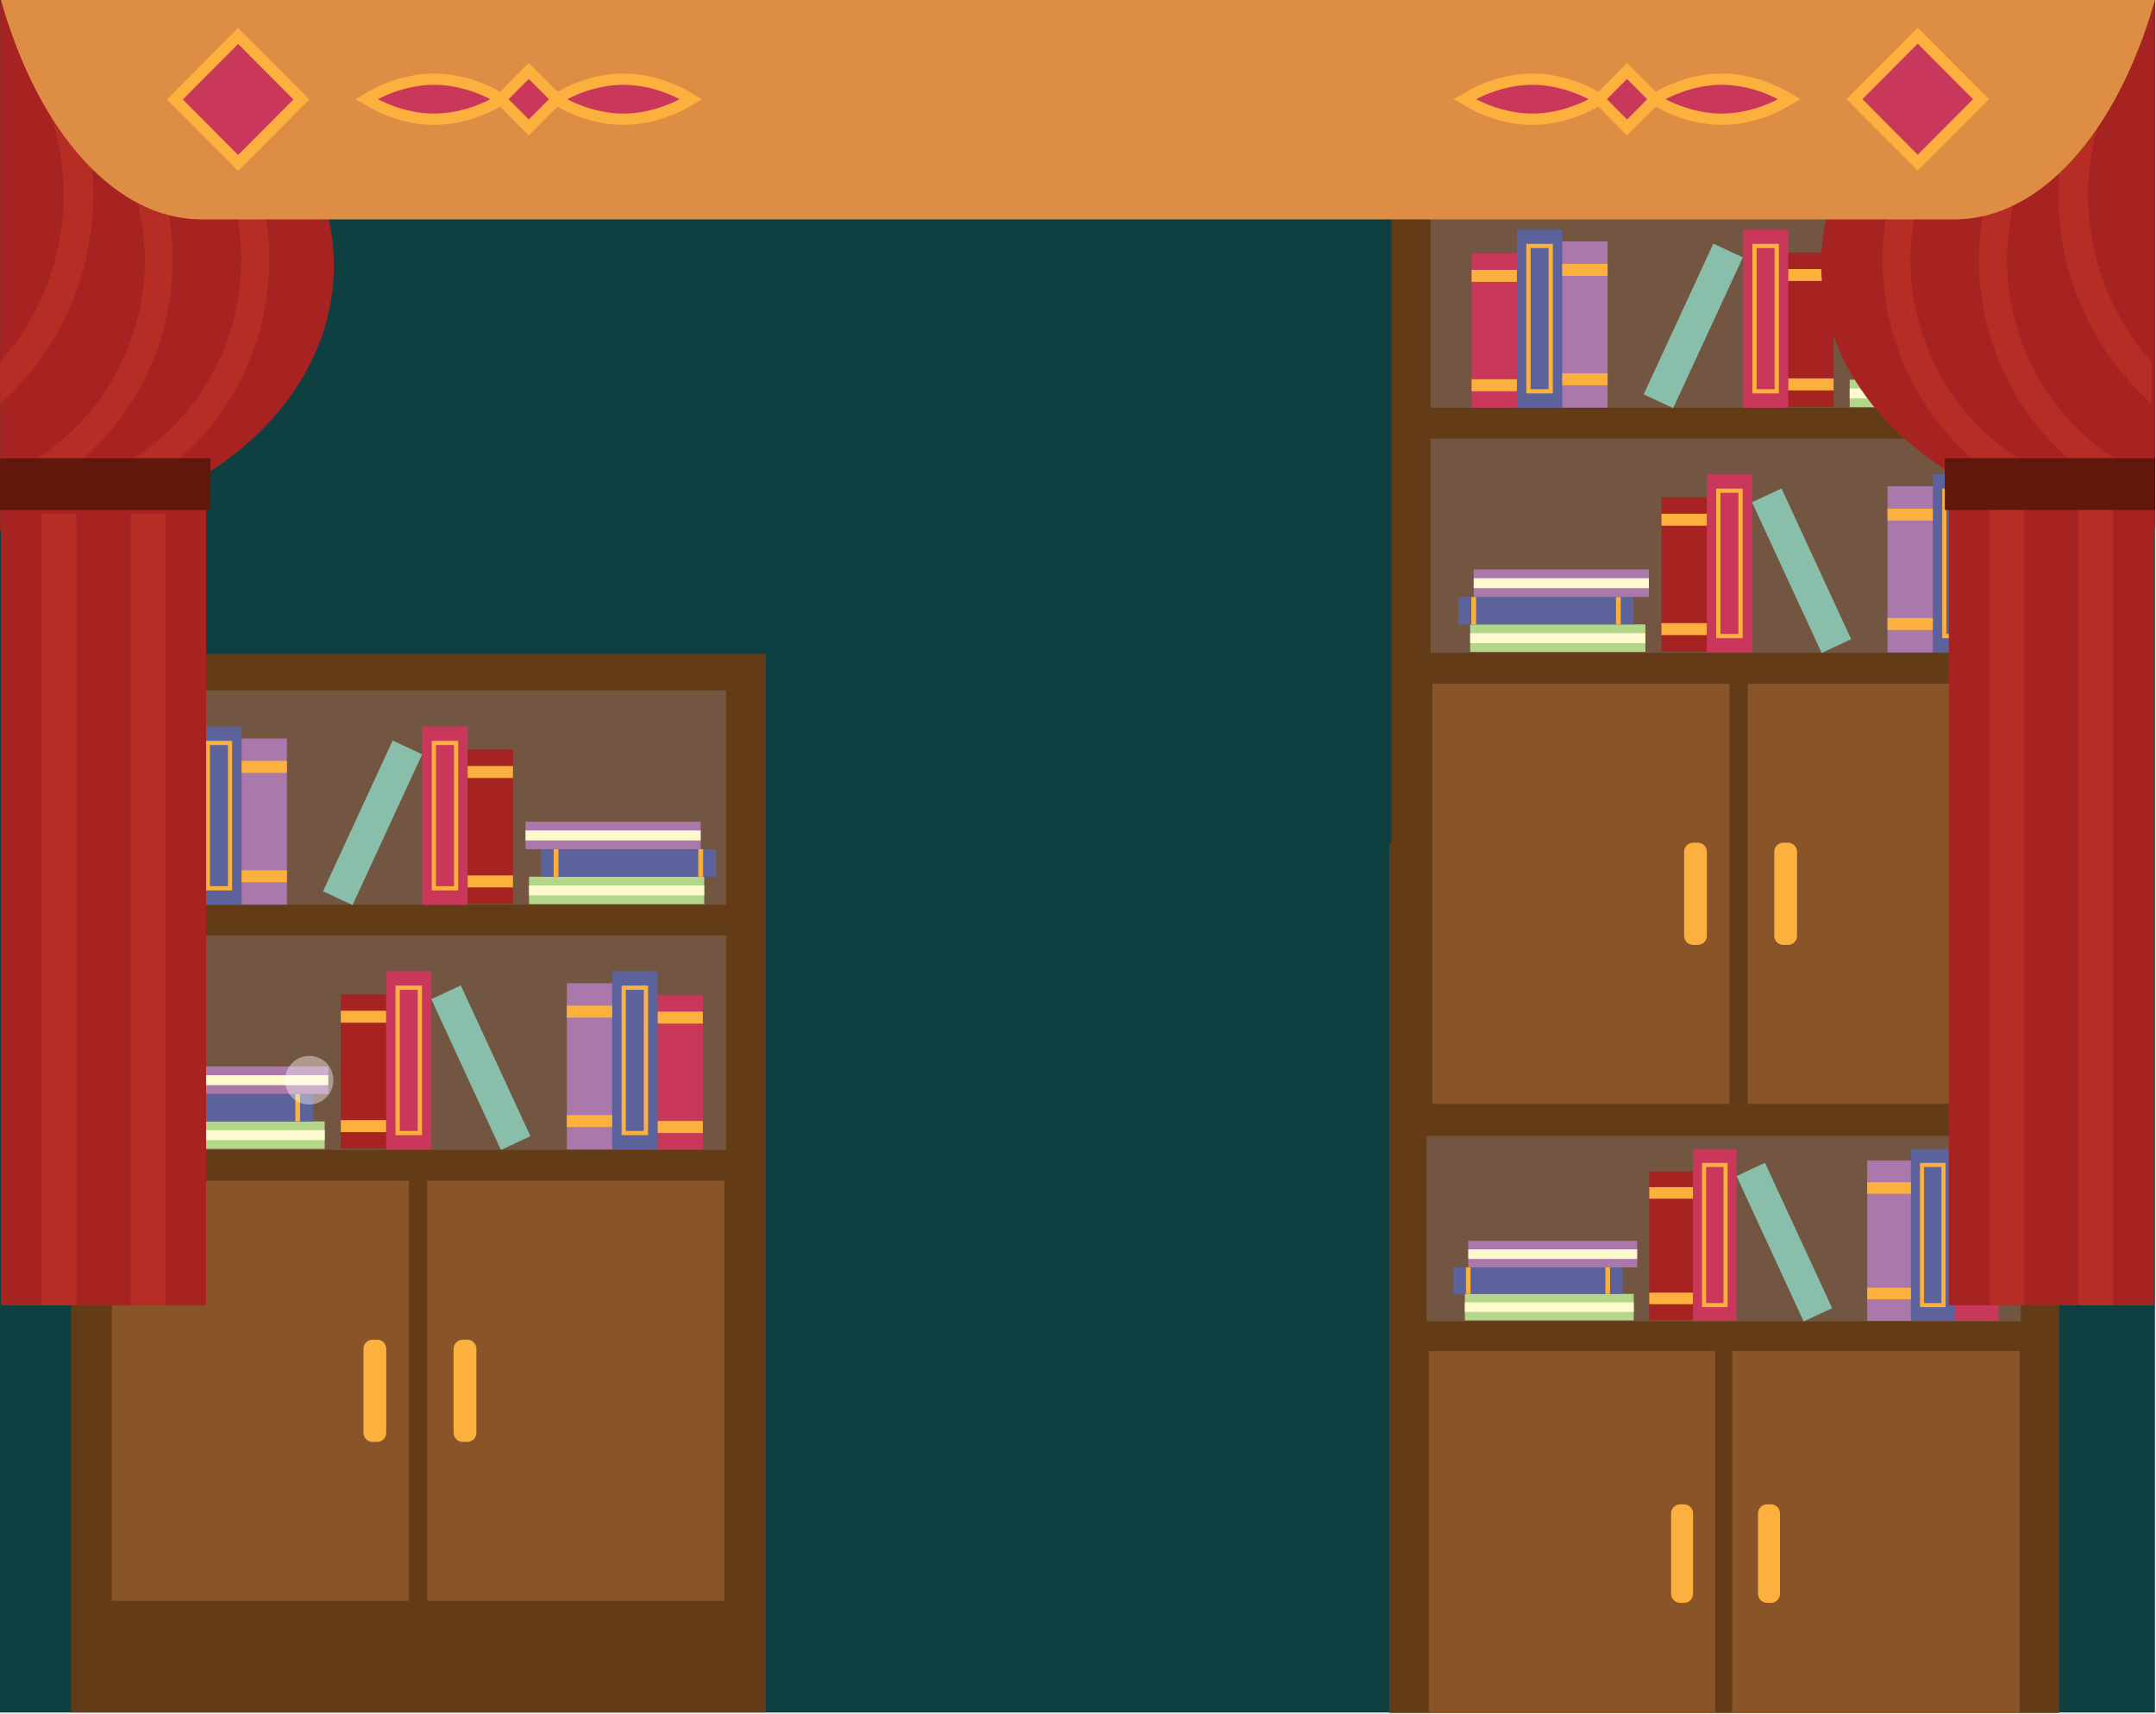
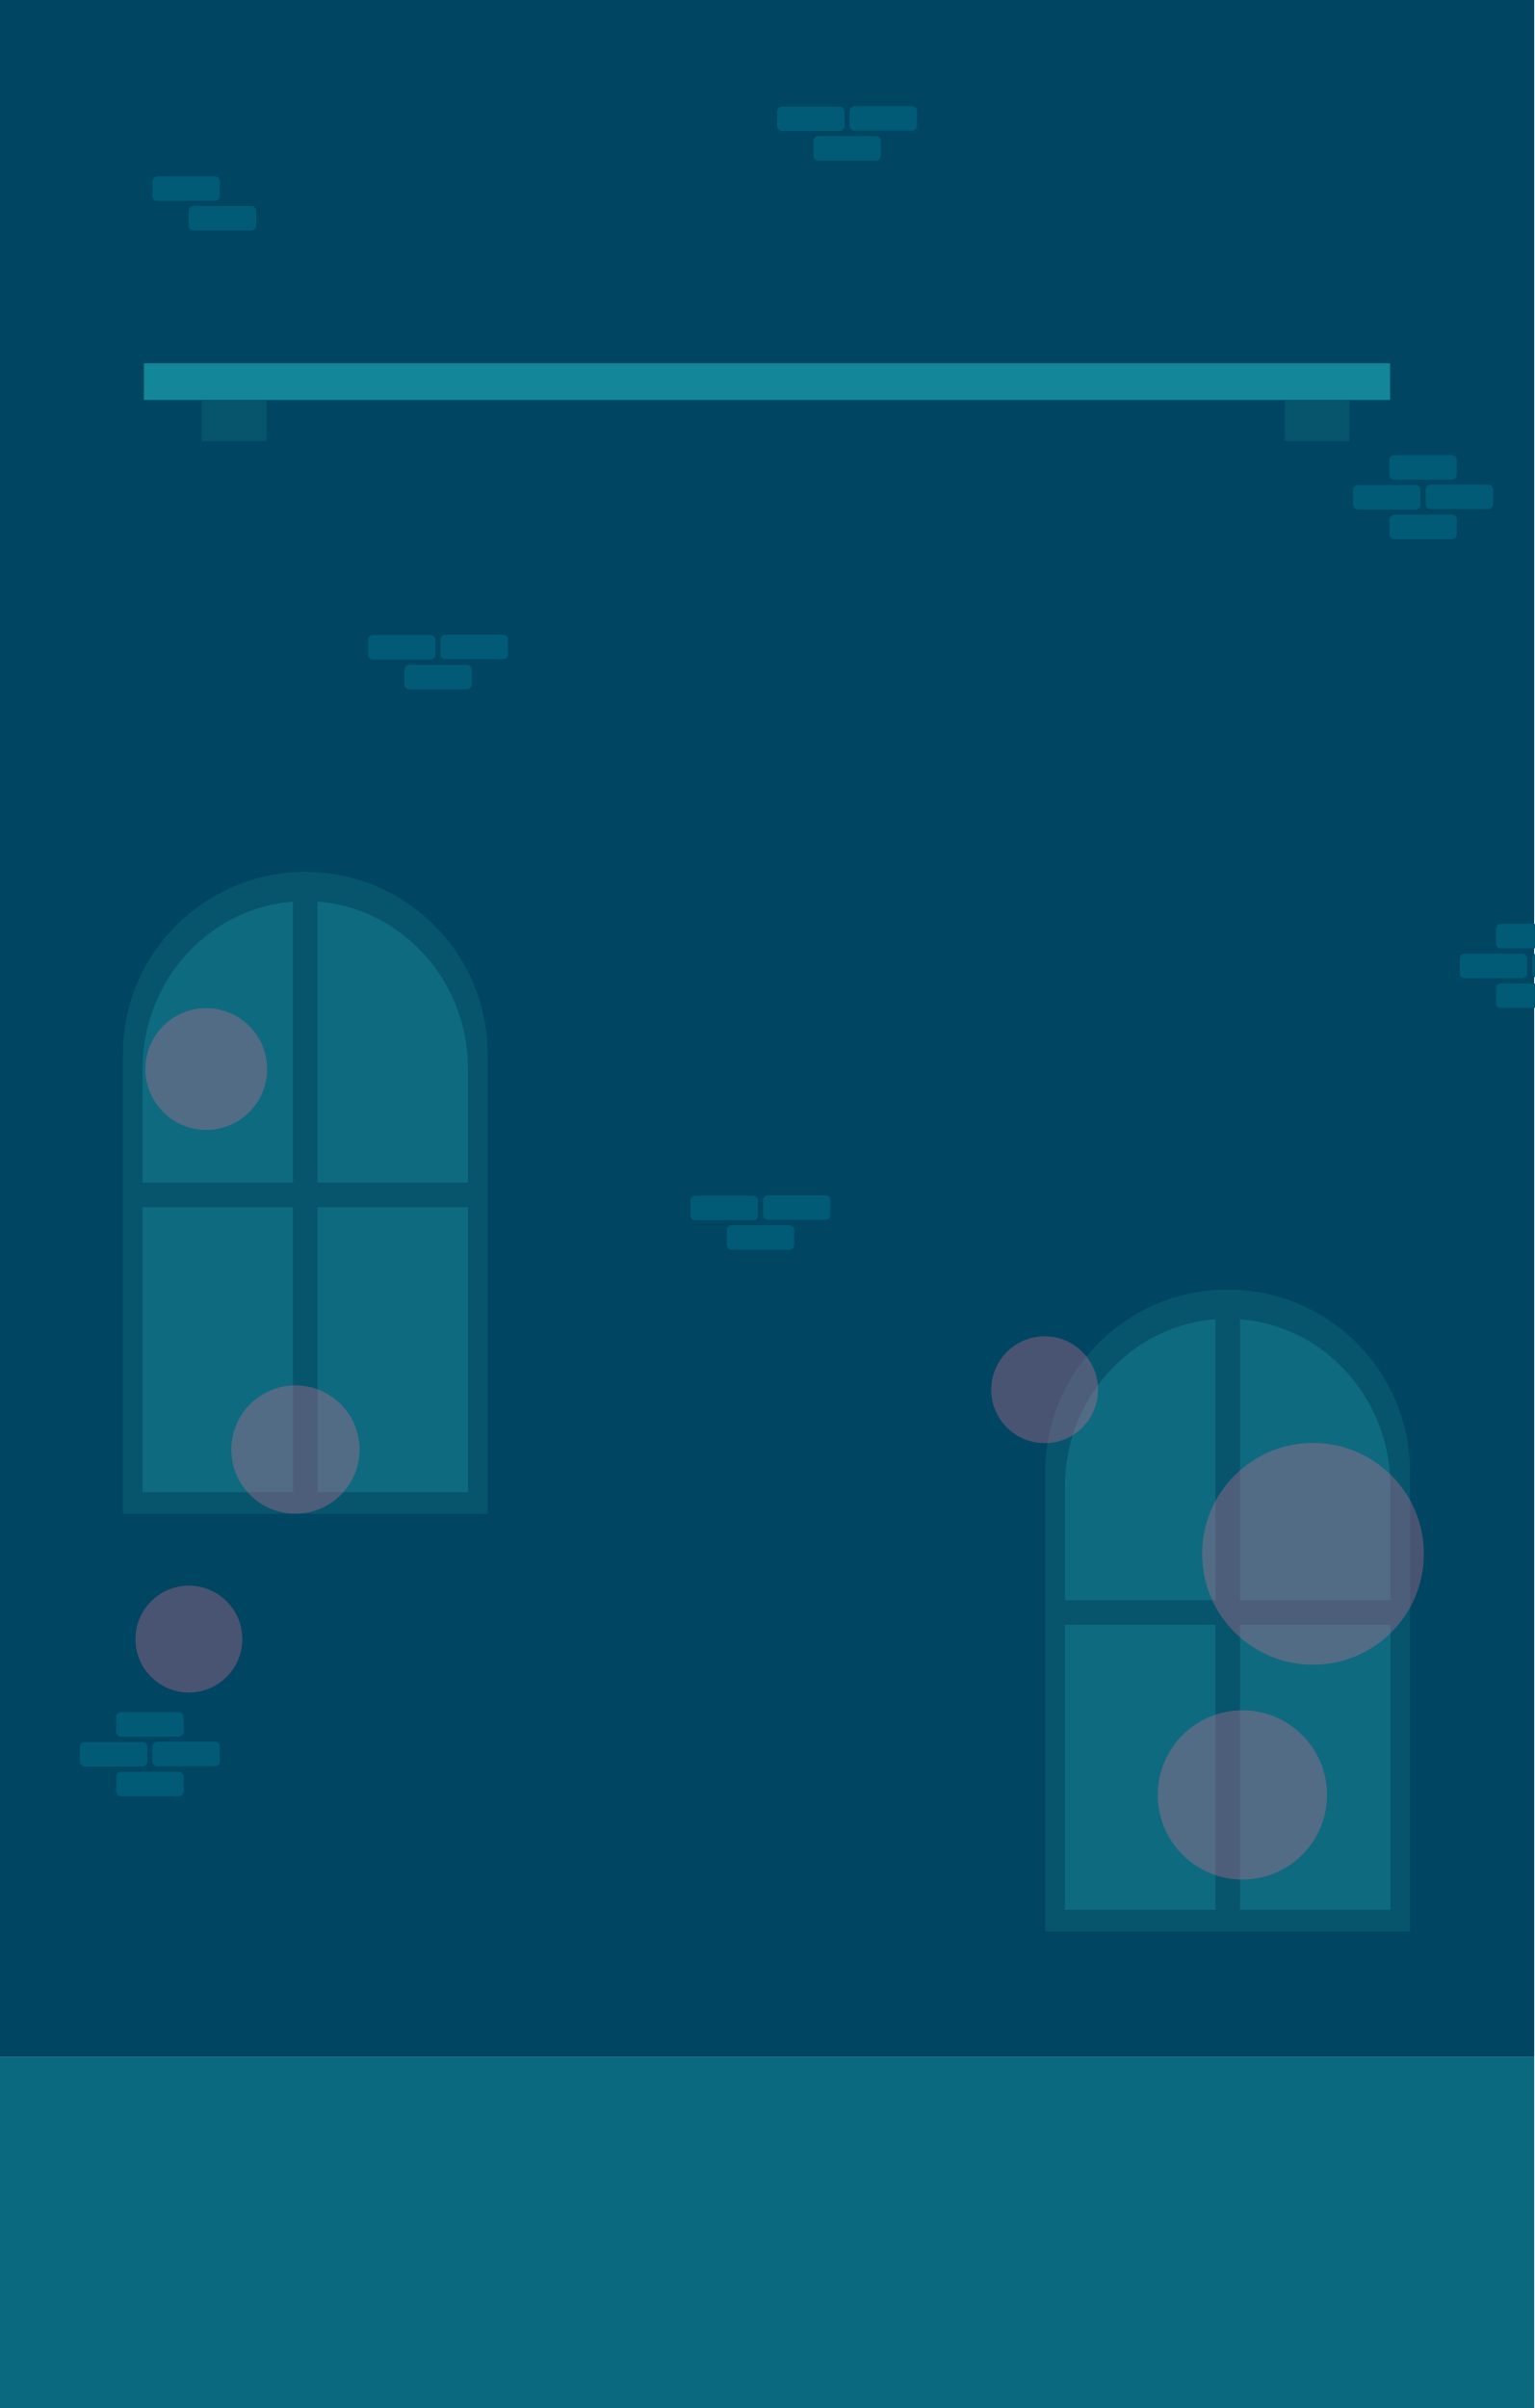
- <svg xmlns="http://www.w3.org/2000/svg" width="1912" height="1520" viewBox="0 0 1912 1520" fill="none">
-   <path d="M1911.04 0H0V1519.07H1911.04V0Z" fill="#0F4041" />
-   <path d="M1826.09 747.471H1232.09V1519.47H1826.09V747.471Z" fill="#633C17" />
-   <path d="M1792.14 779.109H1265.22V962.359H1792.14V779.109Z" fill="#735641" />
-   <path d="M1792.14 988.811H1265.22V1172.06H1792.14V988.811Z" fill="#735641" />
-   <path d="M1339.02 830.449H1300.28V962.359H1339.02V830.449Z" fill="#C9375B" />
-   <path d="M1339.02 844.5H1300.28V854.75H1339.02V844.5Z" fill="#FCB13F" />
-   <path d="M1339.02 938.07H1300.28V948.32H1339.02V938.07Z" fill="#FCB13F" />
-   <path d="M1377.77 810H1339.02V962.43H1377.77V810Z" fill="#5B629C" />
-   <path d="M1416.52 820.23H1377.77V962.371H1416.52V820.23Z" fill="#AA78AB" />
-   <path d="M1369.72 950.18H1347.08V822.25H1369.72V950.18ZM1350.69 946.55H1366.12V825.87H1350.69V946.55Z" fill="#FCB13F" />
-   <path d="M1416.52 839.391H1377.77V849.641H1416.52V839.391Z" fill="#FCB13F" />
-   <path d="M1416.52 932.961H1377.77V943.211H1416.52V932.961Z" fill="#FCB13F" />
-   <path d="M1571.07 810H1532.32V962.43H1571.07V810Z" fill="#C9375B" />
-   <path d="M1563.01 950.18H1540.37V822.25H1563.01V950.18ZM1543.98 946.55H1559.41V825.87H1543.98V946.55Z" fill="#FCB13F" />
-   <path d="M1609.81 829.721H1571.07V961.631H1609.81V829.721Z" fill="#A62322" />
-   <path d="M1609.81 843.77H1571.07V854.02H1609.81V843.77Z" fill="#FCB13F" />
-   <path d="M1609.81 937.34H1571.07V947.59H1609.81V937.34Z" fill="#FCB13F" />
-   <path d="M1532.17 833.804L1506.94 822.045L1447.4 950.983L1472.62 962.742L1532.17 833.804Z" fill="#89BFAA" />
-   <path d="M1773.36 938.43H1623.57V961.94H1773.36V938.43Z" fill="#B3D689" />
-   <path d="M1783.39 914.92H1633.6V938.43H1783.39V914.92Z" fill="#5B629C" />
-   <path d="M1773.36 945.93H1623.57V954.44H1773.36V945.93Z" fill="#FFFACE" />
-   <path d="M1648.71 914.92H1644.63V938.43H1648.71V914.92Z" fill="#FCB13F" />
-   <path d="M1772.37 914.92H1768.29V938.43H1772.37V914.92Z" fill="#FCB13F" />
-   <path d="M1770.33 891.41H1620.54V914.92H1770.33V891.41Z" fill="#AA78AB" />
-   <path d="M1770.33 898.91H1620.54V907.42H1770.33V898.91Z" fill="#FFFACE" />
-   <path d="M1733.39 1171.68H1772.14V1039.77H1733.39V1171.68Z" fill="#C9375B" />
-   <path d="M1733.39 1064.06H1772.14V1053.81H1733.39V1064.06Z" fill="#FCB13F" />
-   <path d="M1733.39 1157.63H1772.14V1147.38H1733.39V1157.63Z" fill="#FCB13F" />
-   <path d="M1694.65 1171.75H1733.39V1019.32H1694.65V1171.75Z" fill="#5B629C" />
-   <path d="M1655.91 1171.68H1694.66V1029.54H1655.91V1171.68Z" fill="#AA78AB" />
-   <path d="M1702.7 1031.57H1725.34V1159.5H1702.7V1031.57ZM1721.73 1035.2H1706.3V1155.88H1721.73V1035.2Z" fill="#FCB13F" />
-   <path d="M1655.91 1058.95H1694.66V1048.7H1655.91V1058.95Z" fill="#FCB13F" />
-   <path d="M1655.91 1152.52H1694.66V1142.27H1655.91V1152.52Z" fill="#FCB13F" />
-   <path d="M1501.36 1171.75H1540.11V1019.32H1501.36V1171.75Z" fill="#C9375B" />
-   <path d="M1509.42 1031.57H1532.06V1159.5H1509.42V1031.57ZM1528.45 1035.2H1513.02V1155.88H1528.45V1035.2Z" fill="#FCB13F" />
-   <path d="M1462.6 1170.95H1501.35V1039.04H1462.6V1170.95Z" fill="#A62322" />
-   <path d="M1462.6 1063.33H1501.35V1053.08H1462.6V1063.33Z" fill="#FCB13F" />
-   <path d="M1462.6 1156.9H1501.35V1146.65H1462.6V1156.9Z" fill="#FCB13F" />
-   <path d="M1599.55 1172.18L1624.78 1160.42L1565.23 1031.48L1540.01 1043.24L1599.55 1172.18Z" fill="#89BFAA" />
-   <path d="M1299.06 1171.25H1448.85V1147.74H1299.06V1171.25Z" fill="#B3D689" />
-   <path d="M1289.03 1147.75H1438.82V1124.24H1289.03V1147.75Z" fill="#5B629C" />
-   <path d="M1299.06 1163.75H1448.85V1155.24H1299.06V1163.75Z" fill="#FFFACE" />
-   <path d="M1423.72 1147.75H1427.8V1124.24H1423.72V1147.75Z" fill="#FCB13F" />
-   <path d="M1300.06 1147.75H1304.14V1124.24H1300.06V1147.75Z" fill="#FCB13F" />
-   <path d="M1302.1 1124.25H1451.88V1100.74H1302.1V1124.25Z" fill="#AA78AB" />
-   <path d="M1302.1 1116.75H1451.88V1108.24H1302.1V1116.75Z" fill="#FFFACE" />
-   <path d="M1521.09 1198.47H1267.09V1519.47H1521.09V1198.47Z" fill="#895528" />
-   <path d="M1791.09 1198.47H1536.09V1519.47H1791.09V1198.47Z" fill="#895528" />
-   <path d="M1570.49 1334.43H1567.11C1562.67 1334.43 1559.06 1338.05 1559.06 1342.52V1413.76C1559.06 1418.23 1562.67 1421.85 1567.11 1421.85H1570.49C1574.94 1421.85 1578.54 1418.23 1578.54 1413.76V1342.52C1578.54 1338.05 1574.94 1334.43 1570.49 1334.43Z" fill="#FCB13F" />
-   <path d="M1493.41 1334.43H1490.04C1485.59 1334.43 1481.98 1338.05 1481.98 1342.52V1413.76C1481.98 1418.23 1485.59 1421.85 1490.04 1421.85H1493.41C1497.86 1421.85 1501.46 1418.23 1501.46 1413.76V1342.52C1501.46 1338.05 1497.86 1334.43 1493.41 1334.43Z" fill="#FCB13F" />
-   <path d="M1850.02 138.789H1233.89V1007.6H1850.02V138.789Z" fill="#633C17" />
-   <path d="M1815.2 171.561H1268.7V361.621H1815.2V171.561Z" fill="#735641" />
-   <path d="M1815.2 389.061H1268.7V579.121H1815.2V389.061Z" fill="#735641" />
-   <path d="M1345.24 224.811H1305.05V361.621H1345.24V224.811Z" fill="#C9375B" />
-   <path d="M1345.24 239.381H1305.05V250.011H1345.24V239.381Z" fill="#FCB13F" />
-   <path d="M1345.24 336.43H1305.05V347.06H1345.24V336.43Z" fill="#FCB13F" />
-   <path d="M1385.44 203.6H1345.24V361.689H1385.44V203.6Z" fill="#5B629C" />
-   <path d="M1425.63 214.199H1385.44V361.619H1425.63V214.199Z" fill="#AA78AB" />
-   <path d="M1377.08 348.991H1353.59V216.301H1377.08V348.991ZM1357.35 345.231H1373.34V220.071H1357.35V345.231Z" fill="#FCB13F" />
-   <path d="M1425.63 234.08H1385.44V244.71H1425.63V234.08Z" fill="#FCB13F" />
-   <path d="M1425.63 331.121H1385.44V341.751H1425.63V331.121Z" fill="#FCB13F" />
-   <path d="M1585.92 203.6H1545.72V361.689H1585.92V203.6Z" fill="#C9375B" />
-   <path d="M1577.56 348.991H1554.07V216.301H1577.56V348.991ZM1557.82 345.231H1573.81V220.071H1557.82V345.231Z" fill="#FCB13F" />
-   <path d="M1626.1 224.051H1585.91V360.861H1626.1V224.051Z" fill="#A62322" />
-   <path d="M1626.1 238.621H1585.91V249.251H1626.1V238.621Z" fill="#FCB13F" />
-   <path d="M1626.1 335.67H1585.91V346.3H1626.1V335.67Z" fill="#FCB13F" />
-   <path d="M1545.6 228.302L1519.43 216.105L1457.67 349.833L1483.84 362.03L1545.6 228.302Z" fill="#89BFAA" />
-   <path d="M1795.73 336.801H1640.37V361.181H1795.73V336.801Z" fill="#B3D689" />
-   <path d="M1806.13 312.42H1650.77V336.8H1806.13V312.42Z" fill="#5B629C" />
-   <path d="M1795.73 344.58H1640.37V353.4H1795.73V344.58Z" fill="#FFFACE" />
-   <path d="M1666.44 312.42H1662.21V336.8H1666.44V312.42Z" fill="#FCB13F" />
-   <path d="M1794.7 312.42H1790.47V336.8H1794.7V312.42Z" fill="#FCB13F" />
-   <path d="M1792.59 288.039H1637.23V312.419H1792.59V288.039Z" fill="#AA78AB" />
-   <path d="M1792.59 295.82H1637.23V304.64H1792.59V295.82Z" fill="#FFFACE" />
-   <path d="M1754.28 578.711H1794.47V441.901H1754.28V578.711Z" fill="#C9375B" />
-   <path d="M1754.28 467.1H1794.47V456.469H1754.28V467.1Z" fill="#FCB13F" />
-   <path d="M1754.28 564.15H1794.47V553.52H1754.28V564.15Z" fill="#FCB13F" />
-   <path d="M1714.09 578.789H1754.28V420.699H1714.09V578.789Z" fill="#5B629C" />
-   <path d="M1673.89 578.721H1714.08V431.301H1673.89V578.721Z" fill="#AA78AB" />
-   <path d="M1722.44 433.4H1745.93V566.09H1722.44V433.4ZM1742.17 437.16H1726.18V562.32H1742.17V437.16Z" fill="#FCB13F" />
-   <path d="M1673.89 461.801H1714.08V451.171H1673.89V461.801Z" fill="#FCB13F" />
-   <path d="M1673.89 558.85H1714.08V548.219H1673.89V558.85Z" fill="#FCB13F" />
-   <path d="M1513.62 578.789H1553.81V420.699H1513.62V578.789Z" fill="#C9375B" />
-   <path d="M1521.97 433.4H1545.46V566.09H1521.97V433.4ZM1541.7 437.16H1525.71V562.32H1541.7V437.16Z" fill="#FCB13F" />
-   <path d="M1473.42 577.961H1513.62V441.151H1473.42V577.961Z" fill="#A62322" />
-   <path d="M1473.42 466.34H1513.62V455.71H1473.42V466.34Z" fill="#FCB13F" />
-   <path d="M1473.42 563.391H1513.62V552.76H1473.42V563.391Z" fill="#FCB13F" />
-   <path d="M1615.48 579.222L1641.65 567.025L1579.89 433.298L1553.73 445.495L1615.48 579.222Z" fill="#89BFAA" />
-   <path d="M1303.8 578.27H1459.16V553.89H1303.8V578.27Z" fill="#B3D689" />
-   <path d="M1293.39 553.891H1448.75V529.51H1293.39V553.891Z" fill="#5B629C" />
-   <path d="M1303.8 570.5H1459.16V561.68H1303.8V570.5Z" fill="#FFFACE" />
-   <path d="M1433.09 553.891H1437.32V529.51H1433.09V553.891Z" fill="#FCB13F" />
-   <path d="M1304.82 553.891H1309.05V529.51H1304.82V553.891Z" fill="#FCB13F" />
-   <path d="M1306.93 529.52H1462.3V505.14H1306.93V529.52Z" fill="#AA78AB" />
-   <path d="M1306.93 521.74H1462.3V512.92H1306.93V521.74Z" fill="#FFFACE" />
-   <path d="M1533.82 606.551H1270.31V979.161H1533.82V606.551Z" fill="#895528" />
-   <path d="M1813.6 606.551H1550.08V979.161H1813.6V606.551Z" fill="#895528" />
-   <path d="M1585.62 747.52H1581.52C1577.07 747.52 1573.46 751.142 1573.46 755.61V830.1C1573.46 834.568 1577.07 838.189 1581.52 838.189H1585.62C1590.07 838.189 1593.67 834.568 1593.67 830.1V755.61C1593.67 751.142 1590.07 747.52 1585.62 747.52Z" fill="#FCB13F" />
-   <path d="M1505.67 747.52H1501.57C1497.12 747.52 1493.52 751.142 1493.52 755.61V830.1C1493.52 834.568 1497.12 838.189 1501.57 838.189H1505.67C1510.12 838.189 1513.72 834.568 1513.72 830.1V755.61C1513.72 751.142 1510.12 747.52 1505.67 747.52Z" fill="#FCB13F" />
-   <path d="M679 580H63V1519H679V580Z" fill="#633C17" />
-   <path d="M644.001 612.439H97.503V802.5H644.001V612.439Z" fill="#735641" />
-   <path d="M644.001 829.93H97.503V1019.99H644.001V829.93Z" fill="#735641" />
-   <path d="M174.054 665.68H133.862V802.49H174.054V665.68Z" fill="#C9375B" />
-   <path d="M174.054 680.25H133.862V690.88H174.054V680.25Z" fill="#FCB13F" />
-   <path d="M174.054 777.301H133.862V787.931H174.054V777.301Z" fill="#FCB13F" />
-   <path d="M214.236 644.471H174.044V802.561H214.236V644.471Z" fill="#5B629C" />
-   <path d="M254.427 655.08H214.235V802.5H254.427V655.08Z" fill="#AA78AB" />
-   <path d="M205.884 789.86H182.395V657.17H205.884V789.86ZM186.147 786.1H202.142V660.94H186.147V786.1Z" fill="#FCB13F" />
-   <path d="M254.427 674.949H214.235V685.579H254.427V674.949Z" fill="#FCB13F" />
-   <path d="M254.427 772H214.235V782.63H254.427V772Z" fill="#FCB13F" />
-   <path d="M414.716 644.471H374.524V802.561H414.716V644.471Z" fill="#C9375B" />
-   <path d="M406.365 789.86H382.875V657.17H406.365V789.86ZM386.627 786.1H402.622V660.94H386.627V786.1Z" fill="#FCB13F" />
-   <path d="M454.907 664.93H414.716V801.74H454.907V664.93Z" fill="#A62322" />
-   <path d="M454.907 679.5H414.716V690.13H454.907V679.5Z" fill="#FCB13F" />
-   <path d="M454.907 776.539H414.716V787.169H454.907V776.539Z" fill="#FCB13F" />
-   <path d="M374.398 669.121L348.232 656.924L286.476 790.651L312.642 802.848L374.398 669.121Z" fill="#89BFAA" />
-   <path d="M624.533 777.67H469.171V802.05H624.533V777.67Z" fill="#B3D689" />
-   <path d="M634.944 753.289H479.582V777.669H634.944V753.289Z" fill="#5B629C" />
-   <path d="M624.533 785.449H469.171V794.269H624.533V785.449Z" fill="#FFFACE" />
-   <path d="M495.239 753.289H491.009V777.669H495.239V753.289Z" fill="#FCB13F" />
-   <path d="M623.498 753.289H619.268V777.669H623.498V753.289Z" fill="#FCB13F" />
-   <path d="M621.387 728.91H466.025V753.29H621.387V728.91Z" fill="#AA78AB" />
-   <path d="M621.387 736.689H466.025V745.51H621.387V736.689Z" fill="#FFFACE" />
-   <path d="M583.087 1019.59H623.278V882.78H583.087V1019.59Z" fill="#C9375B" />
-   <path d="M583.087 907.971H623.278V897.341H583.087V907.971Z" fill="#FCB13F" />
-   <path d="M583.087 1005.02H623.278V994.39H583.087V1005.02Z" fill="#FCB13F" />
-   <path d="M542.886 1019.66H583.077V861.57H542.886V1019.66Z" fill="#5B629C" />
-   <path d="M502.704 1019.6H542.896V872.18H502.704V1019.6Z" fill="#AA78AB" />
-   <path d="M551.246 874.27H574.736V1006.96H551.246V874.27ZM570.984 878.03H554.989V1003.19H570.984V878.03Z" fill="#FCB13F" />
-   <path d="M502.704 902.67H542.896V892.04H502.704V902.67Z" fill="#FCB13F" />
-   <path d="M502.704 999.73H542.896V989.101H502.704V999.73Z" fill="#FCB13F" />
-   <path d="M342.415 1019.66H382.606V861.57H342.415V1019.66Z" fill="#C9375B" />
-   <path d="M350.766 874.27H374.256V1006.96H350.766V874.27ZM370.503 878.03H354.508V1003.19H370.503V878.03Z" fill="#FCB13F" />
-   <path d="M302.223 1018.84H342.415V882.03H302.223V1018.84Z" fill="#A62322" />
-   <path d="M302.223 907.221H342.415V896.591H302.223V907.221Z" fill="#FCB13F" />
-   <path d="M302.223 1004.27H342.415V993.64H302.223V1004.27Z" fill="#FCB13F" />
-   <path d="M444.243 1020.06L470.408 1007.86L408.652 874.136L382.486 886.333L444.243 1020.06Z" fill="#89BFAA" />
-   <path d="M132.598 1019.15H287.96V994.77H132.598V1019.15Z" fill="#B3D689" />
-   <path d="M122.187 994.77H277.549V970.39H122.187V994.77Z" fill="#5B629C" />
-   <path d="M132.598 1011.37H287.96V1002.55H132.598V1011.37Z" fill="#FFFACE" />
-   <path d="M261.882 994.77H266.112V970.39H261.882V994.77Z" fill="#FCB13F" />
-   <path d="M133.633 994.77H137.863V970.39H133.633V994.77Z" fill="#FCB13F" />
-   <path d="M135.744 970.391H291.105V946.01H135.744V970.391Z" fill="#AA78AB" />
-   <path d="M135.744 962.609H291.105V953.789H135.744V962.609Z" fill="#FFFACE" />
-   <path d="M362.63 1047.42H99.115V1420.03H362.63V1047.42Z" fill="#895528" />
-   <path d="M642.399 1047.42H378.884V1420.03H642.399V1047.42Z" fill="#895528" />
-   <path d="M414.418 1188.39H410.317C405.87 1188.39 402.265 1192.01 402.265 1196.48V1270.97C402.265 1275.44 405.87 1279.06 410.317 1279.06H414.418C418.865 1279.06 422.47 1275.44 422.47 1270.97V1196.48C422.47 1192.01 418.865 1188.39 414.418 1188.39Z" fill="#FCB13F" />
-   <path d="M334.472 1188.39H330.372C325.924 1188.39 322.319 1192.01 322.319 1196.48V1270.97C322.319 1275.44 325.924 1279.06 330.372 1279.06H334.472C338.92 1279.06 342.525 1275.44 342.525 1270.97V1196.48C342.525 1192.01 338.92 1188.39 334.472 1188.39Z" fill="#FCB13F" />
-   <path d="M1911.09 0.469V468.469C1747.61 468.469 1615.09 363.705 1615.09 234.469C1615.09 105.233 1747.61 0.469 1911.09 0.469Z" fill="#A62322" />
-   <path d="M1863.13 41.371L1885.48 55.411C1854.2 105.701 1844.28 165.181 1857.53 222.881C1866.05 259.941 1883.49 293.441 1908.15 321.001V358.311C1870.11 324.381 1843.51 279.591 1831.85 228.841C1817.01 164.241 1828.12 97.671 1863.14 41.371H1863.13Z" fill="#B52D25" />
-   <path d="M1864.78 429.48L1877.97 408.28C1830.72 378.61 1797.8 332.28 1785.29 277.82C1772.78 223.36 1782.15 167.22 1811.68 119.74L1790.58 106.49C1757.53 159.63 1747.04 222.47 1761.06 283.44C1775.07 344.41 1811.91 396.28 1864.8 429.48H1864.78Z" fill="#B52D25" />
-   <path d="M1779.24 429.48L1792.43 408.28C1745.18 378.61 1712.26 332.28 1699.75 277.82C1687.24 223.36 1696.61 167.22 1726.14 119.74L1705.04 106.49C1671.99 159.63 1661.5 222.47 1675.52 283.44C1689.53 344.41 1726.37 396.28 1779.26 429.48H1779.24Z" fill="#B52D25" />
-   <path d="M0.09 0.471V470.471C163.568 470.471 296.09 365.259 296.09 235.471C296.09 105.682 163.568 0.471 0.09 0.471Z" fill="#A62322" />
-   <path d="M45.128 41.371L22.773 55.411C54.056 105.701 63.98 165.181 50.722 222.881C42.202 259.941 24.764 293.441 0.109 321.001V358.311C38.141 324.381 64.746 279.591 76.402 228.841C91.242 164.241 80.134 97.671 45.118 41.371H45.128Z" fill="#B52D25" />
-   <path d="M43.476 429.48L30.288 408.28C77.537 378.61 110.452 332.28 122.964 277.82C135.475 223.36 126.109 167.22 96.577 119.74L117.678 106.49C150.724 159.63 161.214 222.47 147.2 283.44C133.186 344.41 96.348 396.28 43.456 429.48H43.476Z" fill="#B52D25" />
-   <path d="M129.015 429.48L115.827 408.28C163.076 378.61 195.991 332.28 208.503 277.82C221.014 223.36 211.648 167.22 182.116 119.74L203.218 106.49C236.263 159.63 246.753 222.47 232.739 283.44C218.725 344.41 181.887 396.28 128.995 429.48H129.015Z" fill="#B52D25" />
-   <path d="M1728.29 1157.9H1910.24V406.52H1728.29V1157.9Z" fill="#A62322" />
-   <path d="M1733.44 194.6H178.404C103.376 194.6 34.718 119.37 0.807 0.01H1911.04C1877.12 119.38 1808.46 194.6 1733.44 194.6Z" fill="#DE8E44" />
-   <path d="M384.986 105.791C356.519 105.791 333.726 92.901 332.771 92.351L325.206 88.01L332.771 83.671C333.726 83.121 356.519 70.231 384.986 70.231C413.452 70.231 436.246 83.121 437.201 83.671L444.766 88.01L437.201 92.351C436.246 92.901 413.452 105.791 384.986 105.791Z" fill="#C9375B" />
-   <path d="M384.986 75.221C412.457 75.221 434.732 88.001 434.732 88.001C434.732 88.001 412.457 100.781 384.986 100.781C357.514 100.781 335.239 88.001 335.239 88.001C335.239 88.001 357.514 75.221 384.986 75.221ZM384.986 65.221C355.215 65.221 331.307 78.741 330.302 79.321L315.173 88.001L330.302 96.681C331.307 97.261 355.205 110.781 384.986 110.781C414.766 110.781 438.664 97.251 439.669 96.681L454.798 88.001L439.669 79.321C438.664 78.741 414.766 65.221 384.986 65.221Z" fill="#FCB13F" />
-   <path d="M552.898 105.791C524.431 105.791 501.638 92.901 500.683 92.351L493.118 88.01L500.683 83.671C501.638 83.121 524.431 70.231 552.898 70.231C581.365 70.231 604.158 83.121 605.113 83.671L612.678 88.01L605.113 92.351C604.158 92.901 581.365 105.791 552.898 105.791Z" fill="#C9375B" />
-   <path d="M552.899 75.221C580.37 75.221 602.645 88.001 602.645 88.001C602.645 88.001 580.37 100.781 552.899 100.781C525.427 100.781 503.152 88.001 503.152 88.001C503.152 88.001 525.427 75.221 552.899 75.221ZM552.899 65.221C523.128 65.221 499.22 78.741 498.215 79.321L483.086 88.001L498.215 96.681C499.22 97.261 523.118 110.781 552.899 110.781C582.679 110.781 606.577 97.251 607.582 96.681L622.711 88.001L607.582 79.321C606.577 78.741 582.679 65.221 552.899 65.221Z" fill="#FCB13F" />
-   <path d="M468.97 62.93L444.048 87.969L468.97 113.007L493.891 87.969L468.97 62.93Z" fill="#C9375B" />
-   <path d="M468.942 70.04L486.828 88.01L468.942 105.98L451.055 88.01L468.942 70.04ZM468.942 55.9L461.905 62.97L444.018 80.94L436.981 88.01L444.018 95.08L461.905 113.05L468.942 120.12L475.979 113.05L493.865 95.08L500.902 88.01L493.865 80.94L475.979 62.97L468.942 55.9Z" fill="#FCB13F" />
-   <path d="M1358.95 105.791C1330.48 105.791 1307.69 92.901 1306.73 92.351L1299.17 88.01L1306.73 83.671C1307.69 83.121 1330.48 70.231 1358.95 70.231C1387.42 70.231 1410.21 83.121 1411.16 83.671L1418.73 88.01L1411.16 92.351C1410.21 92.901 1387.42 105.791 1358.95 105.791Z" fill="#C9375B" />
-   <path d="M1358.95 75.221C1386.42 75.221 1408.7 88.001 1408.7 88.001C1408.7 88.001 1386.42 100.781 1358.95 100.781C1331.48 100.781 1309.2 88.001 1309.2 88.001C1309.2 88.001 1331.48 75.221 1358.95 75.221ZM1358.95 65.221C1329.18 65.221 1305.27 78.741 1304.27 79.321L1289.14 88.001L1304.27 96.681C1305.27 97.261 1329.17 110.781 1358.95 110.781C1388.73 110.781 1412.63 97.251 1413.63 96.681L1428.76 88.001L1413.63 79.321C1412.63 78.741 1388.73 65.221 1358.95 65.221Z" fill="#FCB13F" />
-   <path d="M1526.86 105.791C1498.4 105.791 1475.6 92.901 1474.65 92.351L1467.08 88.01L1474.65 83.671C1475.6 83.121 1498.4 70.231 1526.86 70.231C1555.33 70.231 1578.12 83.121 1579.08 83.671L1586.64 88.01L1579.08 92.351C1578.12 92.901 1555.33 105.791 1526.86 105.791Z" fill="#C9375B" />
-   <path d="M1526.86 75.221C1554.33 75.221 1576.61 88.001 1576.61 88.001C1576.61 88.001 1554.33 100.781 1526.86 100.781C1499.39 100.781 1477.12 88.001 1477.12 88.001C1477.12 88.001 1499.39 75.221 1526.86 75.221ZM1526.86 65.221C1497.09 65.221 1473.18 78.741 1472.18 79.321L1457.05 88.001L1472.18 96.681C1473.18 97.261 1497.08 110.781 1526.86 110.781C1556.64 110.781 1580.54 97.251 1581.55 96.681L1596.68 88.001L1581.55 79.321C1580.54 78.741 1556.64 65.221 1526.86 65.221Z" fill="#FCB13F" />
-   <path d="M1442.9 62.952L1417.98 87.99L1442.9 113.029L1467.82 87.99L1442.9 62.952Z" fill="#C9375B" />
-   <path d="M1442.91 70.04L1460.79 88.01L1442.91 105.98L1425.02 88.01L1442.91 70.04ZM1442.91 55.9L1435.87 62.97L1417.98 80.94L1410.95 88.01L1417.98 95.08L1435.87 113.05L1442.91 120.12L1449.94 113.05L1467.83 95.08L1474.87 88.01L1467.83 80.94L1449.94 62.97L1442.91 55.9Z" fill="#FCB13F" />
-   <path d="M1700.67 31.642L1644.59 87.984L1700.67 144.327L1756.75 87.984L1700.67 31.642Z" fill="#C9375B" />
-   <path d="M1700.68 38.73L1749.72 88L1700.68 137.27L1651.64 88L1700.68 38.73ZM1700.68 24.59L1693.64 31.66L1644.6 80.93L1637.56 88L1644.6 95.07L1693.64 144.34L1700.68 151.41L1707.72 144.34L1756.76 95.07L1763.79 88L1756.76 80.93L1707.72 31.66L1700.68 24.59Z" fill="#FCB13F" />
-   <path d="M211.164 31.902L155.085 88.244L211.164 144.586L267.244 88.244L211.164 31.902Z" fill="#C9375B" />
-   <path d="M211.181 38.97L260.221 88.24L211.181 137.51L162.14 88.24L211.181 38.97ZM211.181 24.83L204.144 31.9L155.103 81.17L148.066 88.24L155.103 95.31L204.144 144.58L211.181 151.65L218.218 144.58L267.258 95.31L274.295 88.24L267.258 81.17L218.218 31.9L211.181 24.83Z" fill="#FCB13F" />
-   <path d="M182.754 1157.9H0.807V406.529H182.754V782.209V1157.9Z" fill="#A62322" />
-   <path d="M1911.27 406.529H1724.69V452.429H1911.27V406.529Z" fill="#61170C" />
-   <path d="M146.653 455.439H115.827V1157.9H146.653V455.439Z" fill="#B52D25" />
-   <path d="M67.723 455.439H36.898V1157.9H67.723V455.439Z" fill="#B52D25" />
-   <path d="M1874.14 452.5H1843.31V1157.9H1874.14V452.5Z" fill="#B52D25" />
-   <path d="M1795.22 452.5H1764.39V1157.9H1795.22V452.5Z" fill="#B52D25" />
-   <path d="M186.695 406.529H0.109V452.429H186.695V406.529Z" fill="#61170C" />
-   <path opacity="0.4" d="M274.224 979.781C286.087 979.781 295.704 970.119 295.704 958.201C295.704 946.283 286.087 936.621 274.224 936.621C262.362 936.621 252.745 946.283 252.745 958.201C252.745 970.119 262.362 979.781 274.224 979.781Z" fill="white" />
+ <svg xmlns="http://www.w3.org/2000/svg" width="1920" height="3013" viewBox="0 0 1920 3013" fill="none">
+   <path d="M1920 0H0V2574H1920V0Z" fill="#004561" />
+   <path d="M1920 2573.5H0V3013H1920V2573.5Z" fill="#0A697F" />
+   <path d="M610.35 1894.15H153.75V1319.2C153.75 1193.05 255.9 1090.9 382.05 1090.9C508.2 1090.9 610.35 1193.05 610.35 1319.2V1894.15Z" fill="#07556D" />
+   <path d="M585.75 1867H178.35V1337.65C178.35 1221.55 269.55 1127.5 382.05 1127.5C494.55 1127.5 585.75 1221.55 585.75 1337.65V1867Z" fill="#0E6A7F" />
+   <path d="M602.55 1479.7H397.35V1109.8H366.6V1479.7H161.55V1510.45H366.6V1878.4H397.35V1510.45H602.55V1479.7Z" fill="#07556D" />
+   <path d="M1764.75 2416.75H1308.15V1841.8C1308.15 1715.65 1410.3 1613.5 1536.45 1613.5C1662.6 1613.5 1764.75 1715.65 1764.75 1841.8V2416.75Z" fill="#07556D" />
+   <path d="M1740.3 2389.6H1332.75V1860.25C1332.75 1744.15 1423.95 1650.1 1536.45 1650.1C1648.95 1650.1 1740.15 1744.15 1740.15 1860.25V2389.6H1740.3Z" fill="#0E6A7F" />
+   <path d="M1757.1 2002.3H1551.9V1632.4H1521.15V2002.3H1315.95V2033.05H1521.15V2401H1551.9V2033.05H1757.1V2002.3Z" fill="#07556D" />
+   <path d="M178.35 2210.35H106.05C102.75 2210.35 100.05 2207.65 100.05 2204.35V2185.75C100.05 2182.45 102.75 2179.75 106.05 2179.75H178.35C181.65 2179.75 184.35 2182.45 184.35 2185.75V2204.35C184.35 2207.65 181.65 2210.35 178.35 2210.35Z" fill="#015B77" />
+   <path d="M268.95 2209.9H196.65C193.35 2209.9 190.65 2207.2 190.65 2203.9V2185.3C190.65 2182 193.35 2179.3 196.65 2179.3H268.95C272.25 2179.3 274.95 2182 274.95 2185.3V2203.9C275.1 2207.2 272.4 2209.9 268.95 2209.9Z" fill="#015B77" />
+   <path d="M223.65 2247.55H151.5C148.2 2247.55 145.5 2244.85 145.5 2241.55V2222.95C145.5 2219.65 148.2 2216.95 151.5 2216.95H223.8C227.1 2216.95 229.8 2219.65 229.8 2222.95V2241.55C229.8 2244.85 227.1 2247.55 223.65 2247.55Z" fill="#015B77" />
+   <path d="M223.65 2173H151.35C148.05 2173 145.35 2170.3 145.35 2167V2148.4C145.35 2145.1 148.05 2142.4 151.35 2142.4H223.65C226.95 2142.4 229.65 2145.1 229.65 2148.4V2167C229.65 2170.3 226.95 2173 223.65 2173Z" fill="#015B77" />
+   <path d="M1905.3 1223.95H1833C1829.7 1223.95 1827 1221.25 1827 1217.95V1199.35C1827 1196.05 1829.7 1193.35 1833 1193.35H1905.3C1908.6 1193.35 1911.3 1196.05 1911.3 1199.35V1217.95C1911.3 1221.25 1908.6 1223.95 1905.3 1223.95Z" fill="#015B77" />
+   <path d="M1995.9 1223.5H1923.6C1920.3 1223.5 1917.6 1220.8 1917.6 1217.5V1198.9C1917.6 1195.6 1920.3 1192.9 1923.6 1192.9H1995.9C1999.2 1192.9 2001.9 1195.6 2001.9 1198.9V1217.5C2002.05 1220.8 1999.35 1223.5 1995.9 1223.5Z" fill="#015B77" />
+   <path d="M1950.6 1261.15H1878.45C1875.15 1261.15 1872.45 1258.45 1872.45 1255.15V1236.55C1872.45 1233.25 1875.15 1230.55 1878.45 1230.55H1950.75C1954.05 1230.55 1956.75 1233.25 1956.75 1236.55V1255.15C1956.75 1258.45 1954.05 1261.15 1950.6 1261.15Z" fill="#015B77" />
+   <path d="M1950.6 1186.6H1878.3C1875 1186.6 1872.3 1183.9 1872.3 1180.6V1162C1872.3 1158.7 1875 1156 1878.3 1156H1950.6C1953.9 1156 1956.6 1158.7 1956.6 1162V1180.6C1956.6 1183.9 1953.9 1186.6 1950.6 1186.6Z" fill="#015B77" />
+   <path d="M942.45 1526.65H870.15C866.85 1526.65 864.15 1523.95 864.15 1520.65V1502.05C864.15 1498.75 866.85 1496.05 870.15 1496.05H942.45C945.75 1496.05 948.45 1498.75 948.45 1502.05V1520.65C948.6 1523.95 945.9 1526.65 942.45 1526.65Z" fill="#015B77" />
+   <path d="M1033.2 1526.2H960.9C957.6 1526.2 954.9 1523.5 954.9 1520.2V1501.6C954.9 1498.3 957.6 1495.6 960.9 1495.6H1033.2C1036.5 1495.6 1039.2 1498.3 1039.2 1501.6V1520.2C1039.2 1523.5 1036.5 1526.2 1033.2 1526.2Z" fill="#015B77" />
+   <path d="M987.901 1563.7H915.601C912.301 1563.7 909.601 1561 909.601 1557.7V1539.1C909.601 1535.8 912.301 1533.1 915.601 1533.1H987.901C991.201 1533.1 993.901 1535.8 993.901 1539.1V1557.7C993.901 1561 991.201 1563.7 987.901 1563.7Z" fill="#015B77" />
+   <path d="M539.1 825.252H466.8C463.5 825.252 460.8 822.552 460.8 819.252V800.652C460.8 797.352 463.5 794.652 466.8 794.652H539.1C542.4 794.652 545.1 797.352 545.1 800.652V819.252C545.1 822.552 542.4 825.252 539.1 825.252Z" fill="#015B77" />
+   <path d="M629.7 824.8H557.4C554.1 824.8 551.4 822.1 551.4 818.8V800.199C551.4 796.899 554.1 794.199 557.4 794.199H629.7C633 794.199 635.7 796.899 635.7 800.199V818.8C635.85 822.1 633.15 824.8 629.7 824.8Z" fill="#015B77" />
+   <path d="M584.401 862.451H512.101C508.801 862.451 506.101 859.751 506.101 856.451V837.852C506.101 834.552 508.801 831.852 512.101 831.852H584.401C587.701 831.852 590.401 834.552 590.401 837.852V856.451C590.401 859.751 587.701 862.451 584.401 862.451Z" fill="#015B77" />
+   <path opacity="0.36" d="M1643.25 2083C1719.88 2083 1782 2020.88 1782 1944.25C1782 1867.62 1719.88 1805.5 1643.25 1805.5C1566.62 1805.5 1504.5 1867.62 1504.5 1944.25C1504.5 2020.88 1566.62 2083 1643.25 2083Z" fill="#CA6E91" />
+   <path opacity="0.36" d="M1554.9 2351.8C1613.39 2351.8 1660.8 2304.39 1660.8 2245.9C1660.8 2187.41 1613.39 2140 1554.9 2140C1496.41 2140 1449 2187.41 1449 2245.9C1449 2304.39 1496.41 2351.8 1554.9 2351.8Z" fill="#CA6E91" />
+   <path opacity="0.36" d="M236.4 2117.8C273.348 2117.8 303.3 2087.85 303.3 2050.9C303.3 2013.95 273.348 1984 236.4 1984C199.452 1984 169.5 2013.95 169.5 2050.9C169.5 2087.85 199.452 2117.8 236.4 2117.8Z" fill="#CA6E91" />
+   <path opacity="0.36" d="M258.15 1413.85C300.234 1413.85 334.35 1379.74 334.35 1337.65C334.35 1295.57 300.234 1261.45 258.15 1261.45C216.066 1261.45 181.95 1295.57 181.95 1337.65C181.95 1379.74 216.066 1413.85 258.15 1413.85Z" fill="#CA6E91" />
+   <path d="M1771.8 637.449H1699.5C1696.2 637.449 1693.5 634.749 1693.5 631.449V612.85C1693.5 609.55 1696.2 606.85 1699.5 606.85H1771.8C1775.1 606.85 1777.8 609.55 1777.8 612.85V631.449C1777.95 634.749 1775.25 637.449 1771.8 637.449Z" fill="#015B77" />
+   <path d="M1862.55 637H1790.25C1786.95 637 1784.25 634.3 1784.25 631V612.4C1784.25 609.1 1786.95 606.4 1790.25 606.4H1862.55C1865.85 606.4 1868.55 609.1 1868.55 612.4V631C1868.55 634.3 1865.85 637 1862.55 637Z" fill="#015B77" />
+   <path d="M1817.25 674.649H1744.95C1741.65 674.649 1738.95 671.949 1738.95 668.649V650.049C1738.95 646.749 1741.65 644.049 1744.95 644.049H1817.25C1820.55 644.049 1823.25 646.749 1823.25 650.049V668.649C1823.25 671.949 1820.55 674.649 1817.25 674.649Z" fill="#015B77" />
+   <path d="M1817.1 600.101H1744.8C1741.5 600.101 1738.8 597.401 1738.8 594.101V575.5C1738.8 572.2 1741.5 569.5 1744.8 569.5H1817.1C1820.4 569.5 1823.1 572.2 1823.1 575.5V594.101C1823.25 597.401 1820.55 600.101 1817.1 600.101Z" fill="#015B77" />
+   <path d="M269.1 251.35H196.8C193.5 251.35 190.8 248.65 190.8 245.35V226.75C190.8 223.45 193.5 220.75 196.8 220.75H269.1C272.4 220.75 275.1 223.45 275.1 226.75V245.35C275.25 248.65 272.55 251.35 269.1 251.35Z" fill="#015B77" />
+   <path d="M314.55 288.399H242.25C238.95 288.399 236.25 285.699 236.25 282.399V263.799C236.25 260.499 238.95 257.799 242.25 257.799H314.55C317.85 257.799 320.55 260.499 320.55 263.799V282.399C320.55 285.699 317.85 288.399 314.55 288.399Z" fill="#015B77" />
+   <path d="M1050.9 163.901H978.6C975.3 163.901 972.6 161.201 972.6 157.901V139.301C972.6 136.001 975.3 133.301 978.6 133.301H1050.9C1054.2 133.301 1056.9 136.001 1056.9 139.301V157.901C1057.05 161.201 1054.35 163.901 1050.9 163.901Z" fill="#015B77" />
+   <path d="M1141.65 163.449H1069.35C1066.05 163.449 1063.35 160.749 1063.35 157.449V138.85C1063.35 135.55 1066.05 132.85 1069.35 132.85H1141.65C1144.95 132.85 1147.65 135.55 1147.65 138.85V157.449C1147.65 160.599 1144.95 163.449 1141.65 163.449Z" fill="#015B77" />
+   <path d="M1096.35 200.949H1024.05C1020.75 200.949 1018.05 198.249 1018.05 194.949V176.35C1018.05 173.05 1020.75 170.35 1024.05 170.35H1096.35C1099.65 170.35 1102.35 173.05 1102.35 176.35V194.949C1102.35 198.249 1099.65 200.949 1096.35 200.949Z" fill="#015B77" />
+   <path d="M1739.7 454.6H180.15V500.5H1739.7V454.6Z" fill="#138699" />
+   <path d="M333.45 501.1H252.6V551.799H333.45V501.1Z" fill="#07556D" />
+   <path d="M1688.85 501.1H1608V551.799H1688.85V501.1Z" fill="#07556D" />
+   <path opacity="0.36" d="M369.75 1894C414.071 1894 450 1858.07 450 1813.75C450 1769.43 414.071 1733.5 369.75 1733.5C325.429 1733.5 289.5 1769.43 289.5 1813.75C289.5 1858.07 325.429 1894 369.75 1894Z" fill="#CA6E91" />
+   <path opacity="0.36" d="M1307.4 1805.8C1344.35 1805.8 1374.3 1775.85 1374.3 1738.9C1374.3 1701.95 1344.35 1672 1307.4 1672C1270.45 1672 1240.5 1701.95 1240.5 1738.9C1240.5 1775.85 1270.45 1805.8 1307.4 1805.8Z" fill="#CA6E91" />
</svg>
